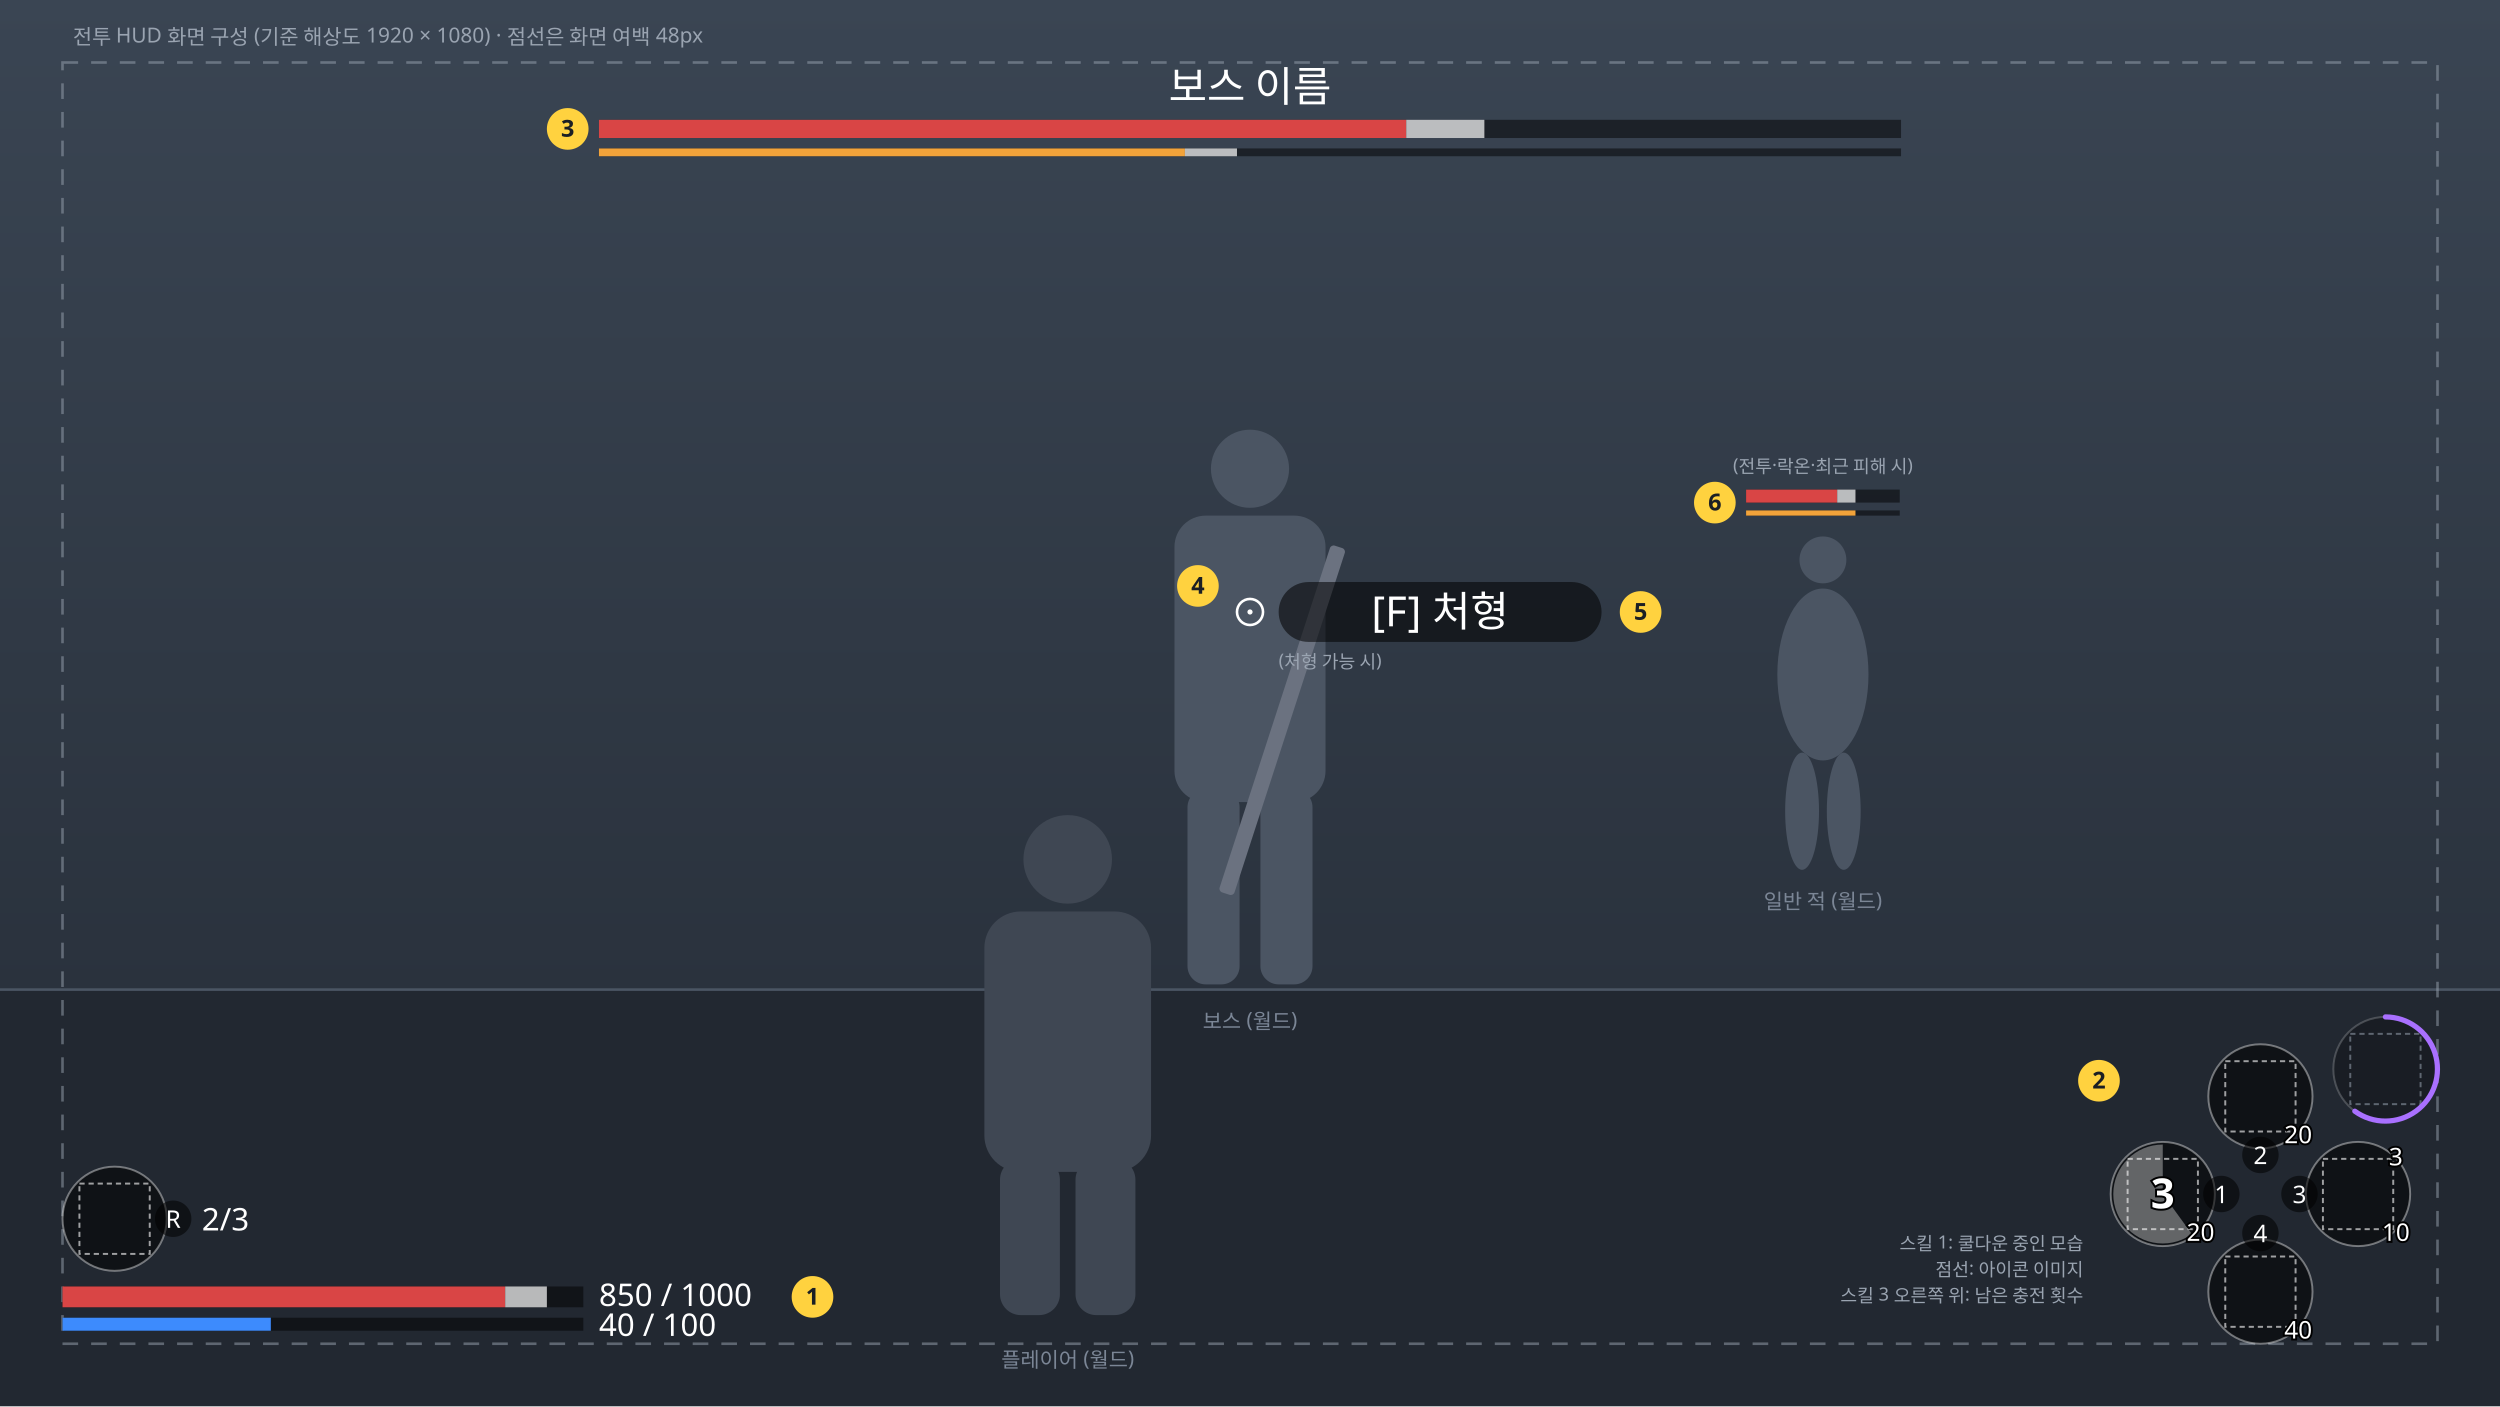
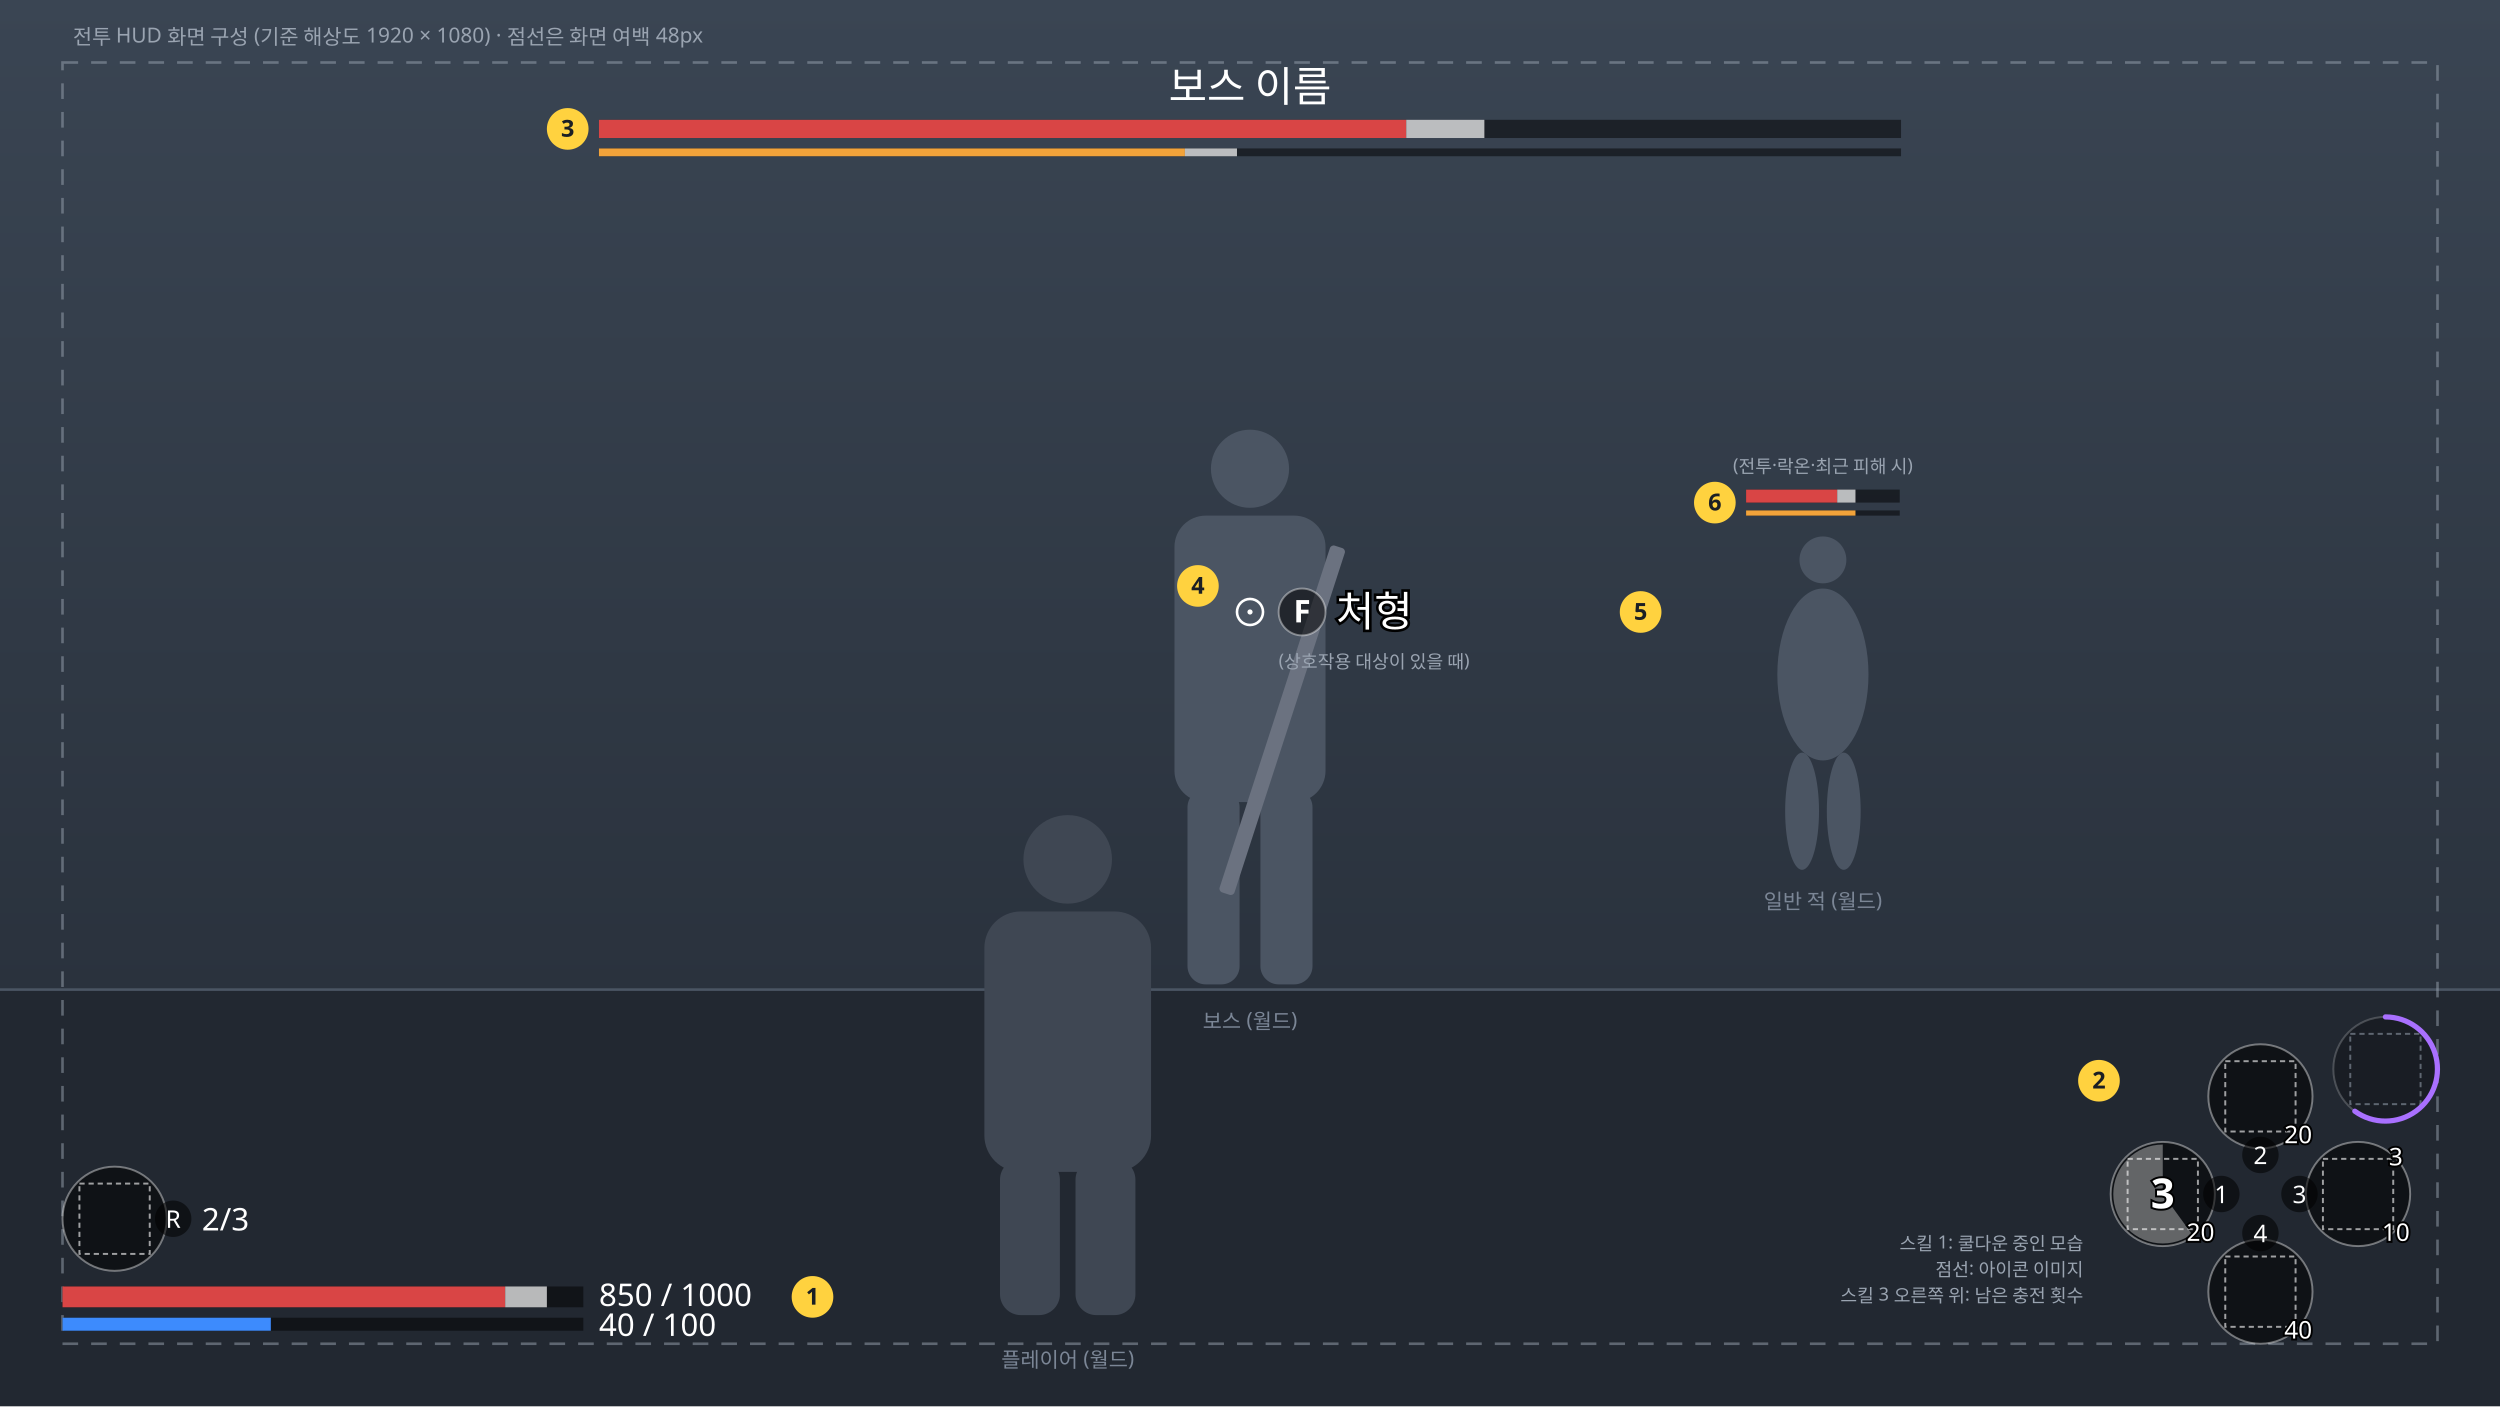
<svg xmlns="http://www.w3.org/2000/svg" width="1920" height="1080" viewBox="0 0 1920 1080" font-family="'Malgun Gothic', 'Apple SD Gothic Neo', 'Noto Sans KR', sans-serif">
  <defs>
    <linearGradient id="sky" x1="0" y1="0" x2="0" y2="1">
      <stop offset="0" stop-color="#3a4553" />
      <stop offset="1" stop-color="#2a323d" />
    </linearGradient>
    <clipPath id="skillSlotInside">
      <circle cx="1661" cy="917" r="38" />
    </clipPath>
  </defs>
  <rect width="1920" height="760" fill="url(#sky)" />
  <rect y="760" width="1920" height="320" fill="#222831" />
  <path d="M0 760 H1920" stroke="#4a5563" stroke-width="2" />
  <rect x="48" y="48" width="1824" height="984" fill="none" stroke="#9aa4b1" stroke-width="2" stroke-dasharray="12 10" opacity="0.5" />
  <text x="56" y="34" font-size="16" fill="#9aa4b1">전투 HUD 화면 구성 (기준 해상도 1920 × 1080) · 점선은 화면 여백 48px</text>
  <g fill="#4b5563">
    <circle cx="960" cy="360" r="30" />
    <rect x="902" y="396" width="116" height="220" rx="24" />
    <rect x="912" y="606" width="40" height="150" rx="14" />
    <rect x="968" y="606" width="40" height="150" rx="14" />
    <rect x="1022" y="420" width="12" height="280" rx="3" fill="#6b7280" transform="rotate(18 1028 420)" />
  </g>
  <text x="960" y="790" font-size="16" fill="#7b8696" text-anchor="middle">보스 (월드)</text>
  <g fill="#4b5563">
    <circle cx="1400" cy="430" r="18" />
    <rect x="1365" y="452" width="70" height="132" rx="114" />
    <rect x="1371" y="578" width="26" height="90" rx="109" />
    <rect x="1403" y="578" width="26" height="90" rx="109" />
  </g>
  <text x="1400" y="698" font-size="16" fill="#7b8696" text-anchor="middle">일반 적 (월드)</text>
  <g fill="#3f4753">
    <circle cx="820" cy="660" r="34" />
    <rect x="756" y="700" width="128" height="200" rx="28" />
    <rect x="768" y="890" width="46" height="120" rx="16" />
    <rect x="826" y="890" width="46" height="120" rx="16" />
  </g>
  <text x="820" y="1050" font-size="16" fill="#7b8696" text-anchor="middle">플레이어 (월드)</text>
  <text x="960" y="78" font-size="32" fill="#FFFFFF" text-anchor="middle">보스 이름</text>
  <rect x="460" y="92" width="1000" height="14" fill="#000000" fill-opacity="0.5" />
  <rect x="460" y="92" width="620" height="14" fill="#D94545" />
  <rect x="1080" y="92" width="60" height="14" fill="#FFFFFF" fill-opacity="0.7" />
  <rect x="460" y="114" width="1000" height="6" fill="#000000" fill-opacity="0.5" />
  <rect x="460" y="114" width="450" height="6" fill="#F2A33A" />
  <rect x="910" y="114" width="40" height="6" fill="#FFFFFF" fill-opacity="0.7" />
  <circle cx="960" cy="470" r="10" fill="none" stroke="#FFFFFF" stroke-width="2" />
  <circle cx="960" cy="470" r="2" fill="#FFFFFF" />
-   <rect x="982" y="447" width="248" height="46" rx="23" fill="#000000" fill-opacity="0.55" />
-   <text x="1106" y="481" font-size="32" fill="#FFFFFF" text-anchor="middle">[F] 처형</text>
-   <text x="982" y="512" font-size="14" fill="#9aa4b1">(처형 가능 시)</text>
+   <circle cx="1000" cy="470" r="18" fill="#000000" fill-opacity="0.55" stroke="#FFFFFF" stroke-opacity="0.4" stroke-width="1.5" />
+   <text x="1000" y="478" font-size="24" font-weight="700" fill="#FFFFFF" text-anchor="middle">F</text>
+   <text x="1026" y="481" font-size="32" fill="#FFFFFF" stroke="#000000" stroke-width="4" paint-order="stroke">처형</text>
+   <text x="982" y="512" font-size="14" fill="#9aa4b1">(상호작용 대상이 있을 때)</text>
  <rect x="1341" y="376" width="118" height="10" fill="#000000" fill-opacity="0.5" />
  <rect x="1341" y="376" width="70" height="10" fill="#D94545" />
  <rect x="1411" y="376" width="14" height="10" fill="#FFFFFF" fill-opacity="0.7" />
  <rect x="1341" y="392" width="118" height="4" fill="#000000" fill-opacity="0.5" />
  <rect x="1341" y="392" width="84" height="4" fill="#F2A33A" />
  <text x="1400" y="362" font-size="14" fill="#9aa4b1" text-anchor="middle">(전투·락온·최근 피해 시)</text>
  <rect x="48" y="988" width="400" height="16" fill="#000000" fill-opacity="0.5" />
  <rect x="48" y="988" width="340" height="16" fill="#D94545" />
  <rect x="388" y="988" width="32" height="16" fill="#FFFFFF" fill-opacity="0.7" />
  <text x="460" y="1003" font-size="24" fill="#FFFFFF">850 / 1000</text>
  <rect x="48" y="1012" width="400" height="10" fill="#000000" fill-opacity="0.5" />
  <rect x="48" y="1012" width="160" height="10" fill="#3D8BFD" />
  <text x="460" y="1026" font-size="24" fill="#FFFFFF">40 / 100</text>
  <circle cx="88" cy="936" r="40" fill="#000000" fill-opacity="0.55" stroke="#FFFFFF" stroke-opacity="0.4" stroke-width="1.5" />
  <rect x="61" y="909" width="54" height="54" fill="none" stroke="#FFFFFF" stroke-opacity="0.6" stroke-width="1.5" stroke-dasharray="4 3" />
  <circle cx="133" cy="936" r="14" fill="#000000" fill-opacity="0.55" />
  <text x="133" y="943" font-size="18.7" fill="#FFFFFF" text-anchor="middle">R</text>
  <text x="155" y="945" font-size="24" fill="#FFFFFF">2/3</text>
  <g fill="#000000" fill-opacity="0.55" stroke="#FFFFFF" stroke-opacity="0.4" stroke-width="1.5">
    <circle cx="1661" cy="917" r="40" />
    <circle cx="1736" cy="842" r="40" />
    <circle cx="1811" cy="917" r="40" />
    <circle cx="1736" cy="992" r="40" />
  </g>
  <g fill="none" stroke="#FFFFFF" stroke-opacity="0.6" stroke-width="1.5" stroke-dasharray="4 3">
    <rect x="1634" y="890" width="54" height="54" />
    <rect x="1709" y="815" width="54" height="54" />
    <rect x="1784" y="890" width="54" height="54" />
    <rect x="1709" y="965" width="54" height="54" />
  </g>
  <path d="M1661 917 L1696.27 965.54 A60 60 0 1 1 1661 857 Z" fill="#FFFFFF" fill-opacity="0.35" clip-path="url(#skillSlotInside)" />
  <text x="1661" y="928" font-size="32" font-weight="700" fill="#FFFFFF" text-anchor="middle" stroke="#000000" stroke-width="3" paint-order="stroke">3</text>
  <g font-size="18.7" fill="#FFFFFF" text-anchor="middle" stroke="#000000" stroke-width="3" paint-order="stroke">
    <text x="1690" y="953">20</text>
    <text x="1765" y="878">20</text>
    <text x="1840" y="953">10</text>
    <text x="1765" y="1028">40</text>
  </g>
  <text x="1840" y="895" font-size="18.7" fill="#FFFFFF" text-anchor="middle" stroke="#000000" stroke-width="3" paint-order="stroke">3</text>
  <g fill="#000000" fill-opacity="0.55">
    <circle cx="1706" cy="917" r="14" />
    <circle cx="1736" cy="887" r="14" />
    <circle cx="1766" cy="917" r="14" />
    <circle cx="1736" cy="947" r="14" />
  </g>
  <g font-size="18.7" fill="#FFFFFF" text-anchor="middle">
    <text x="1706" y="924">1</text>
    <text x="1736" y="894">2</text>
    <text x="1766" y="924">3</text>
    <text x="1736" y="954">4</text>
  </g>
  <g opacity="0.5">
    <circle cx="1832" cy="821" r="40" fill="#000000" fill-opacity="0.55" stroke="#FFFFFF" stroke-opacity="0.4" stroke-width="1.5" />
    <rect x="1805" y="794" width="54" height="54" fill="none" stroke="#9aa4b1" stroke-width="1.5" stroke-dasharray="4 3" />
  </g>
  <path d="M1832 781 A40 40 0 1 1 1808.5 853.4" fill="none" stroke="#A970FF" stroke-width="4" stroke-linecap="round" />
  <text x="1600" y="960" font-size="14" fill="#9aa4b1" text-anchor="end">스킬 1: 쿨다운 중인 모습</text>
  <text x="1600" y="980" font-size="14" fill="#9aa4b1" text-anchor="end">점선: 아이콘 이미지</text>
  <text x="1600" y="1000" font-size="14" fill="#9aa4b1" text-anchor="end">스킬 3 오른쪽 위: 남은 충전 횟수</text>
  <g font-size="18" font-weight="700" text-anchor="middle" fill="#1b1f24">
    <circle cx="624" cy="996" r="16" fill="#FFD23F" />
    <text x="624" y="1002">1</text>
    <circle cx="1612" cy="830" r="16" fill="#FFD23F" />
    <text x="1612" y="836">2</text>
    <circle cx="436" cy="99" r="16" fill="#FFD23F" />
    <text x="436" y="105">3</text>
    <circle cx="920" cy="450" r="16" fill="#FFD23F" />
    <text x="920" y="456">4</text>
    <circle cx="1260" cy="470" r="16" fill="#FFD23F" />
    <text x="1260" y="476">5</text>
    <circle cx="1317" cy="386" r="16" fill="#FFD23F" />
    <text x="1317" y="392">6</text>
  </g>
</svg>
